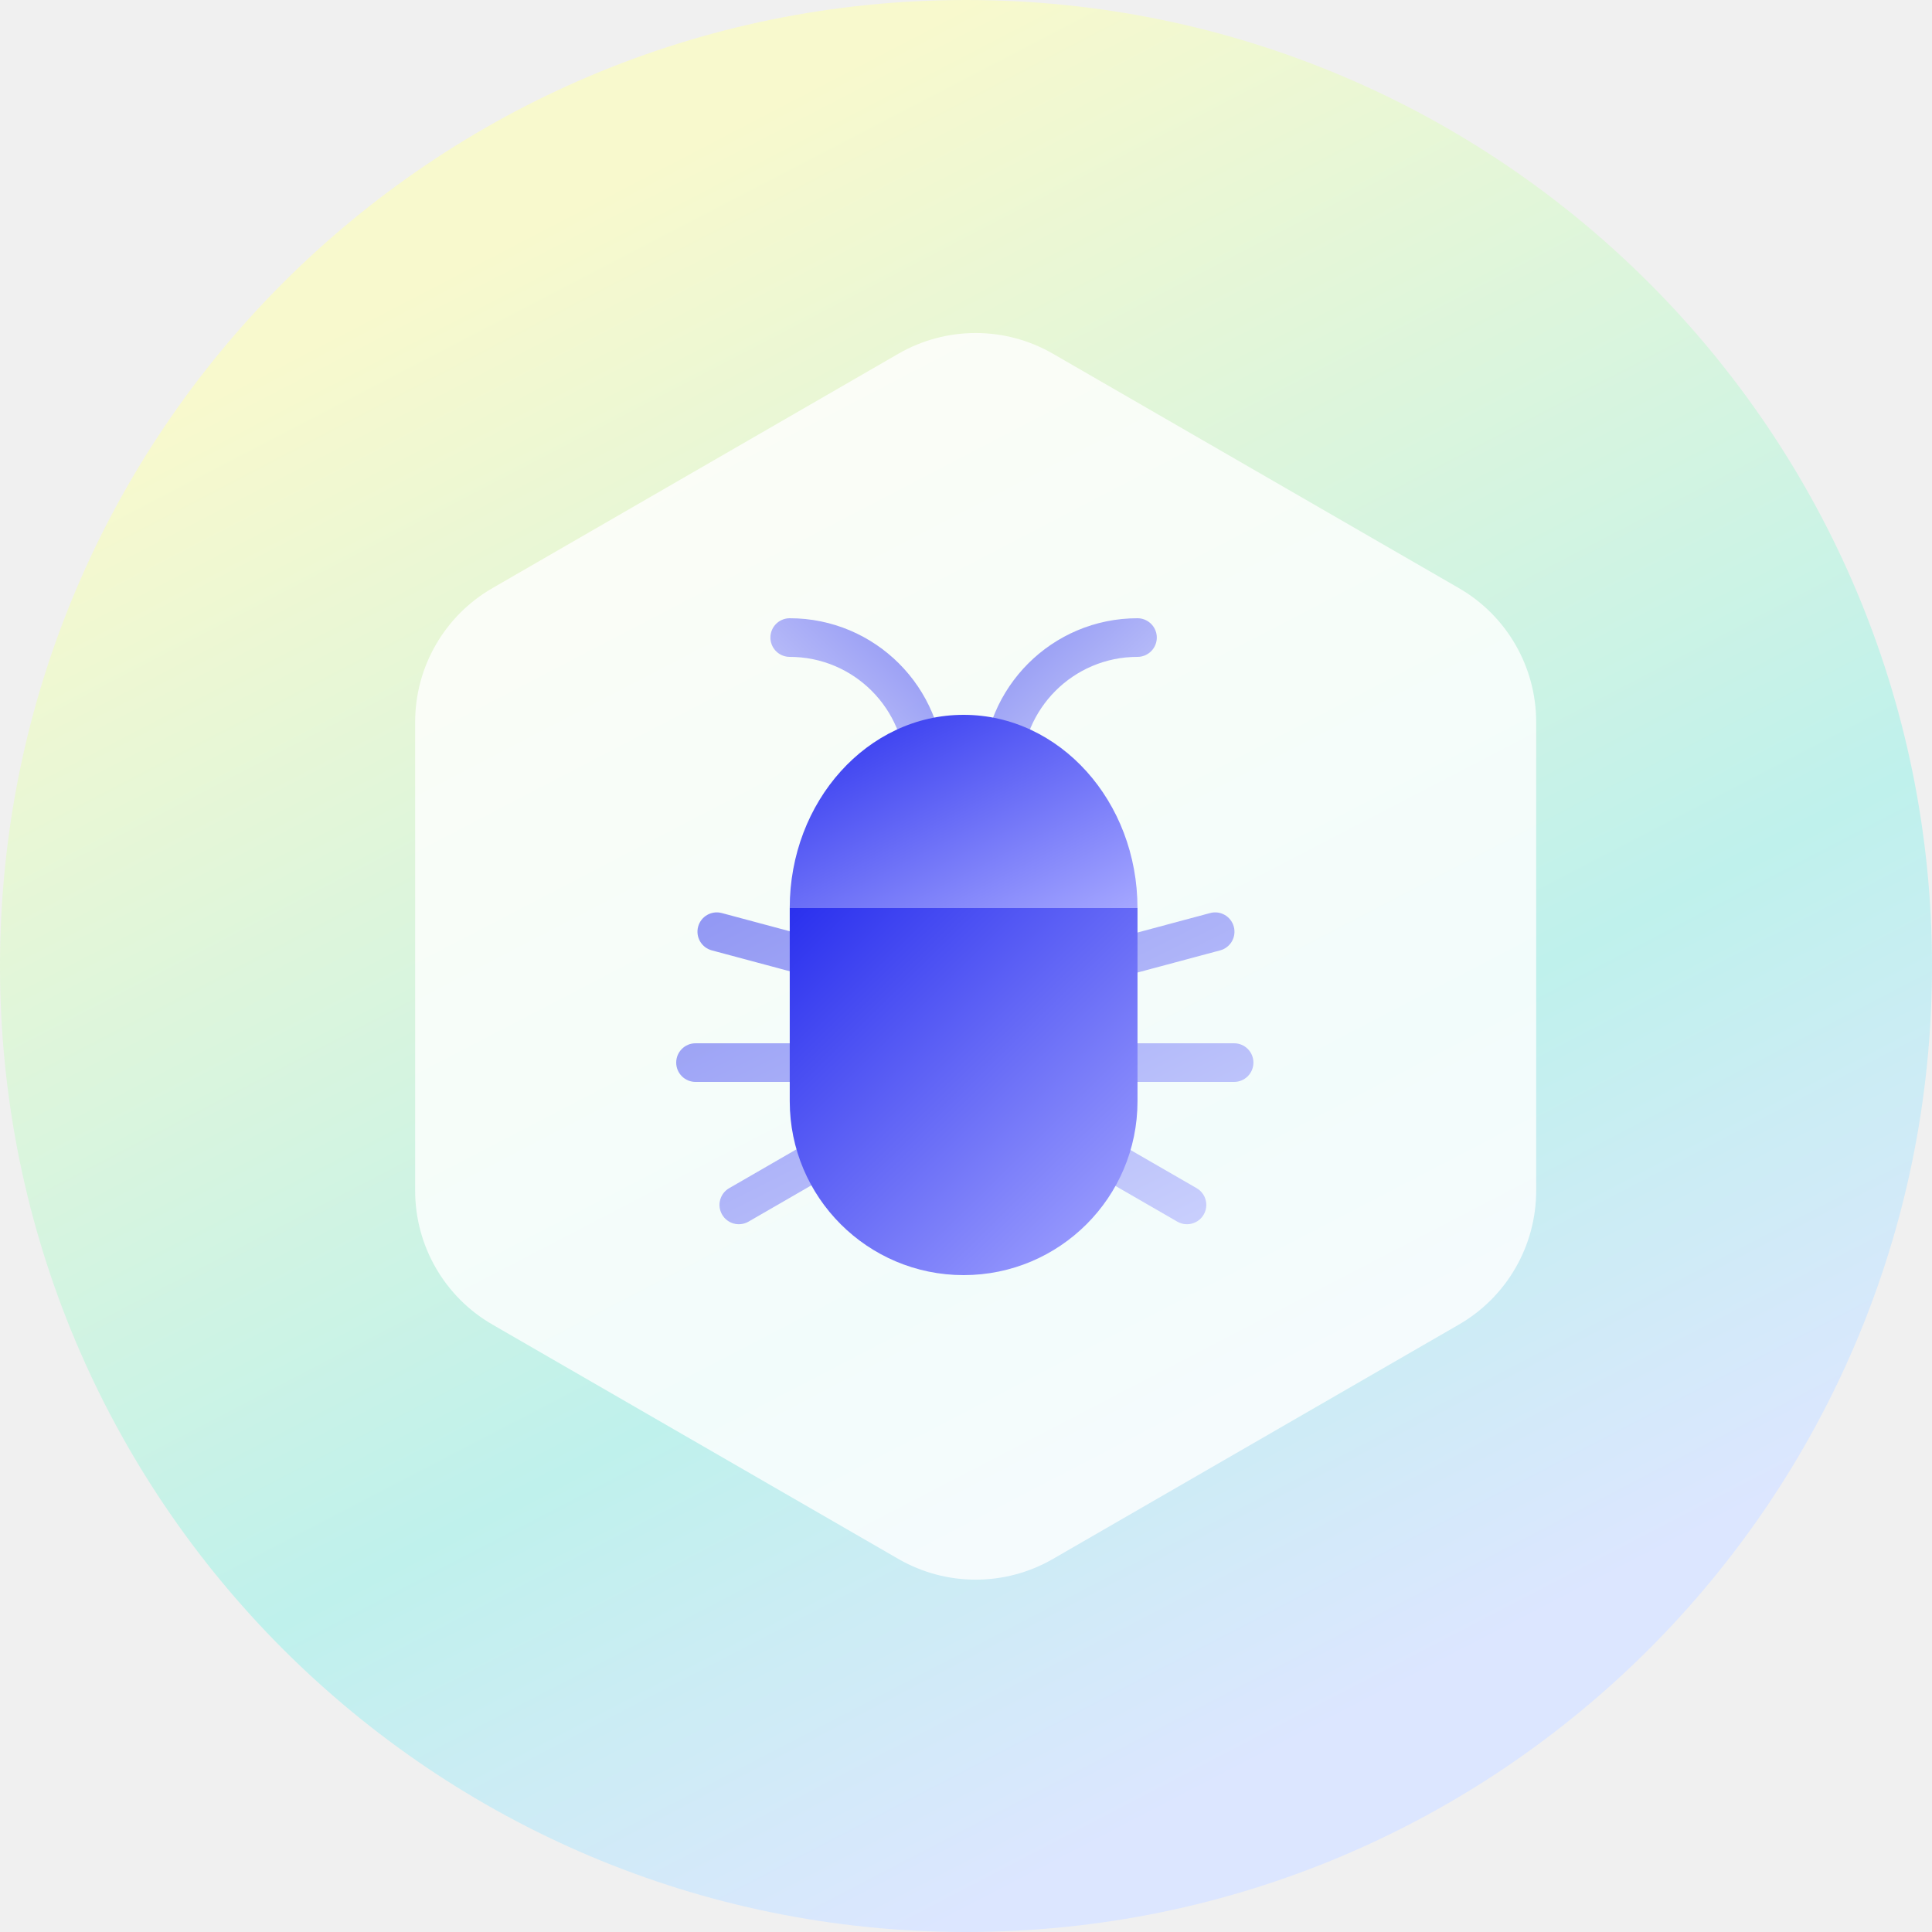
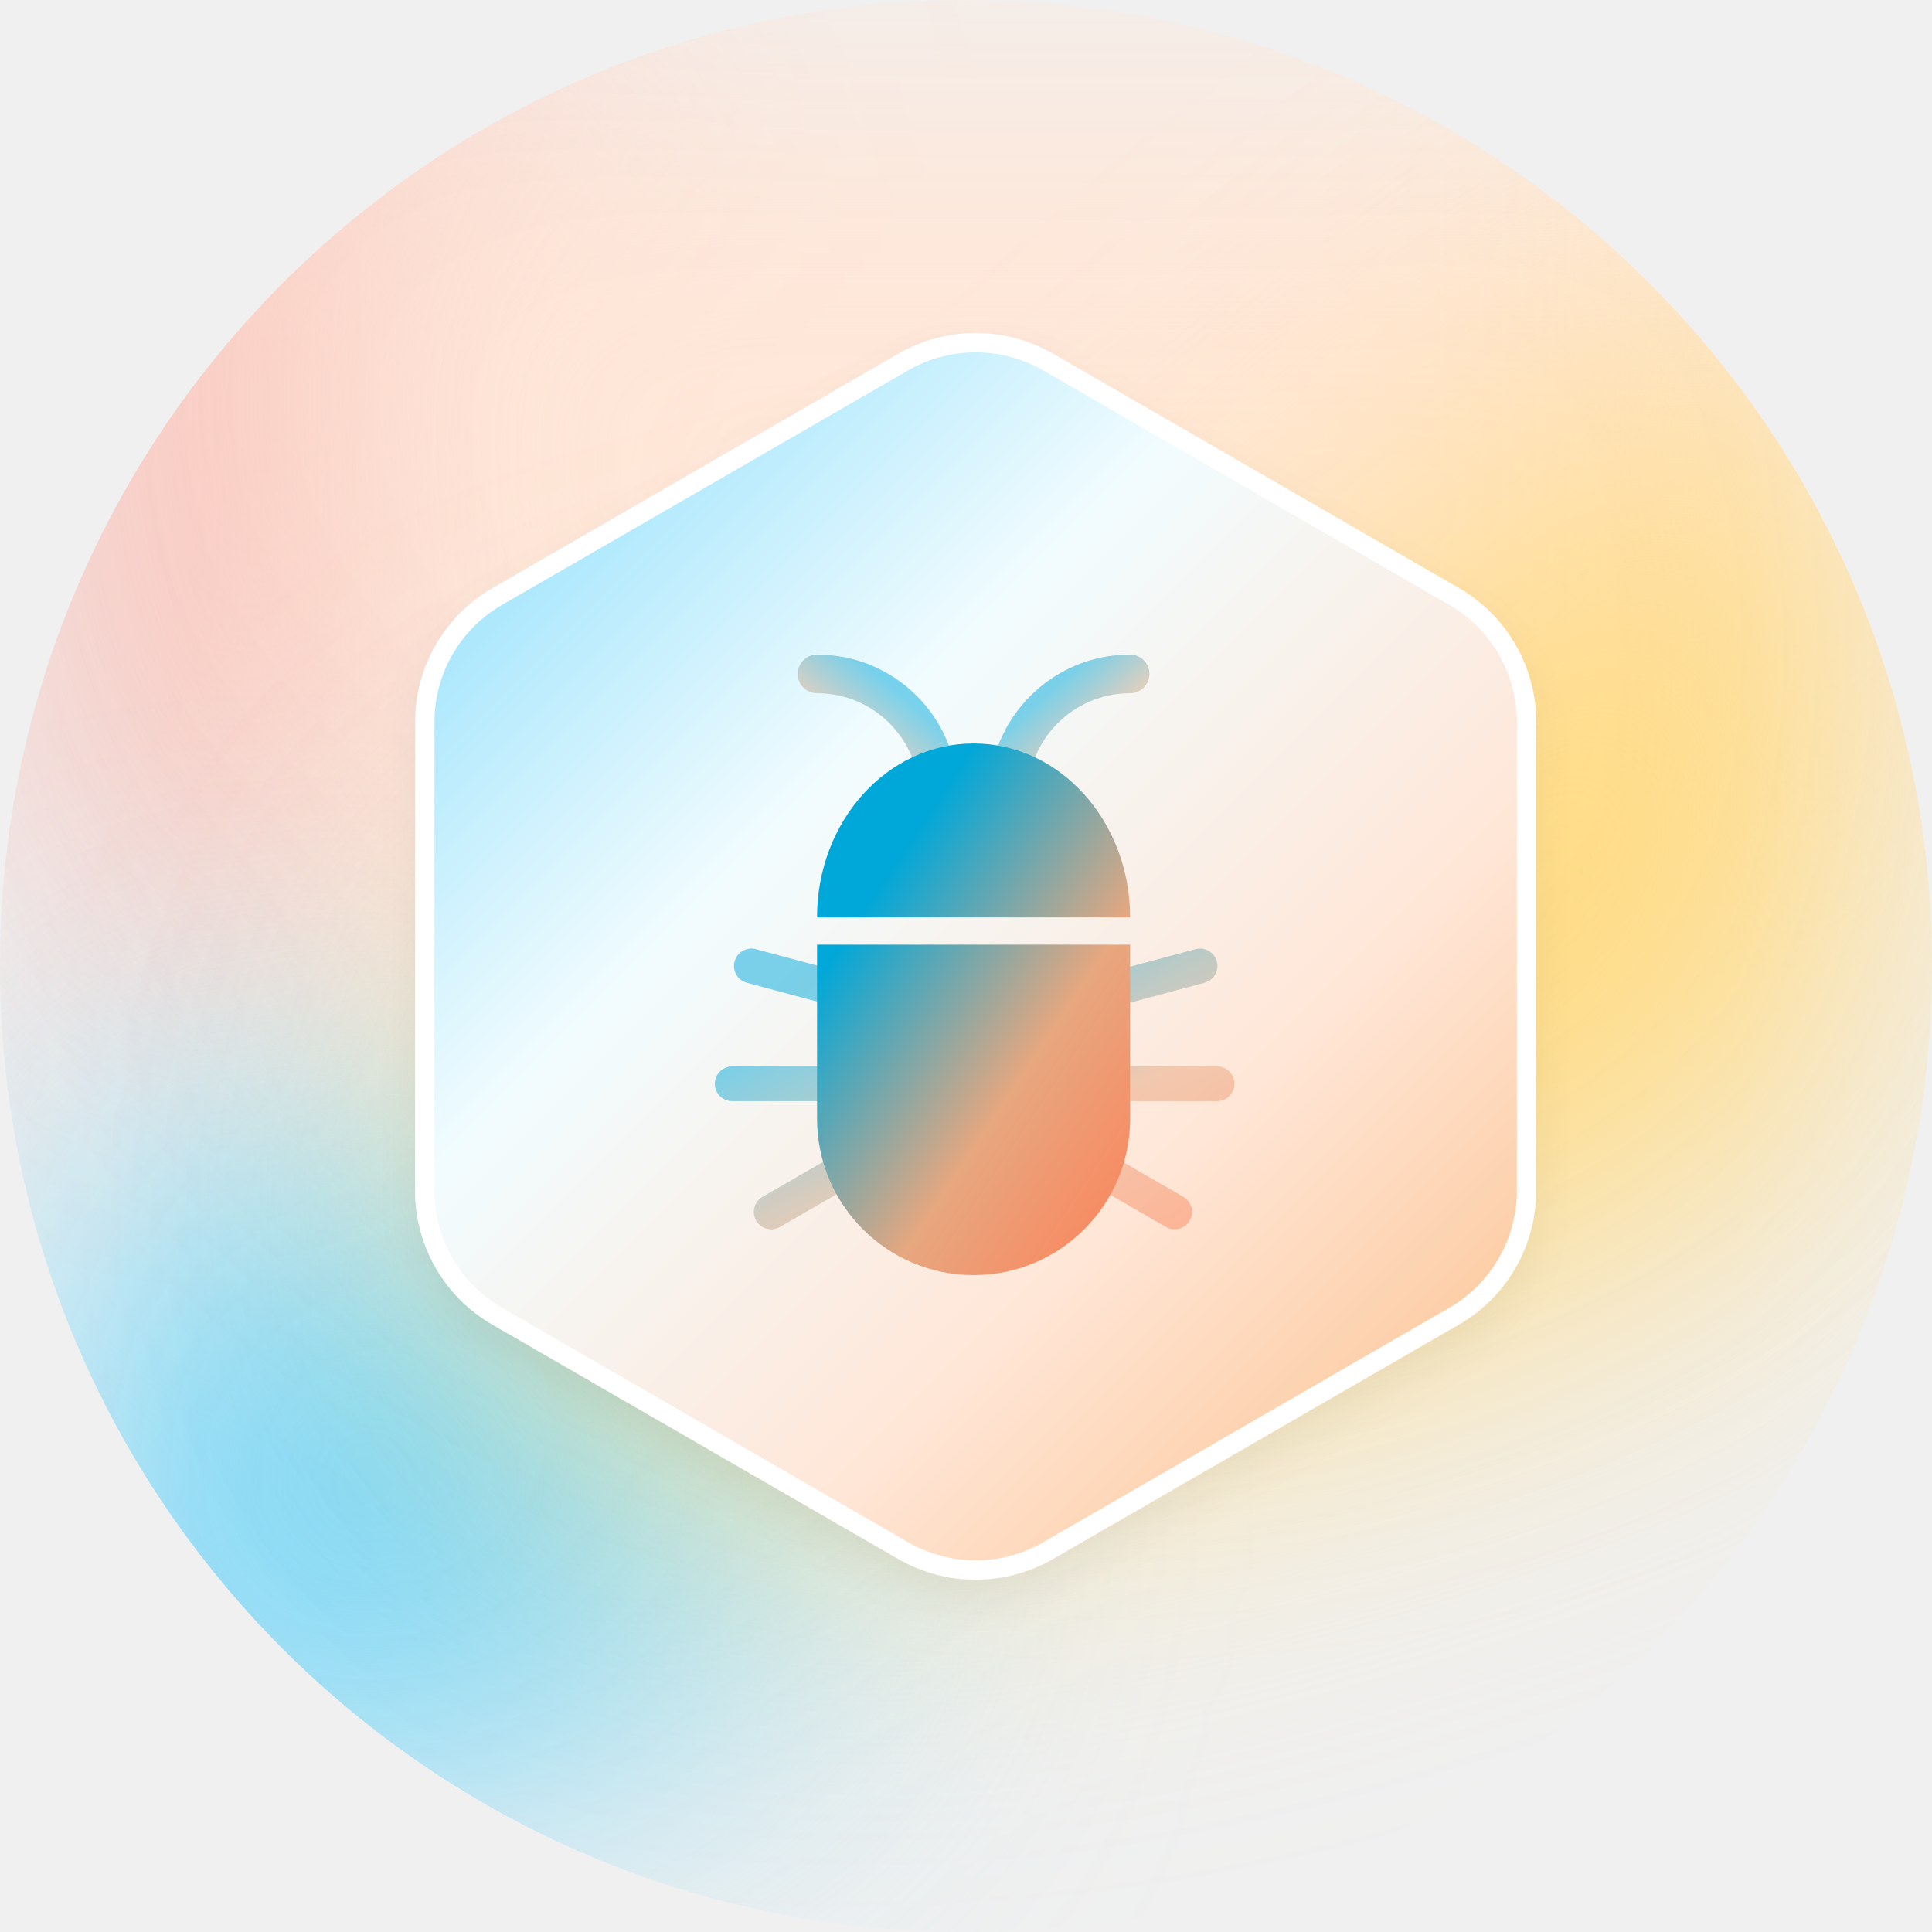
<svg xmlns="http://www.w3.org/2000/svg" width="100" height="100" viewBox="0 0 100 100" fill="none">
-   <circle cx="50" cy="50" r="50" fill="url(#paint0_linear_12244_80209)" />
-   <path opacity="0.8" d="M46.5 18.309C48.975 16.88 52.025 16.88 54.5 18.309L75.512 30.441C77.987 31.87 79.512 34.511 79.512 37.369V61.631C79.512 64.489 77.987 67.13 75.512 68.559L54.5 80.691C52.025 82.12 48.975 82.12 46.5 80.691L25.488 68.559C23.013 67.13 21.488 64.489 21.488 61.631V37.369C21.488 34.511 23.013 31.87 25.488 30.441L46.5 18.309Z" fill="white" />
-   <path opacity="0.5" fill-rule="evenodd" clip-rule="evenodd" d="M43.155 48.812C43.689 48.955 44.005 49.503 43.862 50.036C43.719 50.57 43.171 50.886 42.638 50.744L36.842 49.191C36.309 49.048 35.992 48.499 36.135 47.966C36.278 47.432 36.826 47.116 37.36 47.259L43.155 48.812ZM56.842 48.812C56.308 48.955 55.992 49.503 56.135 50.036C56.278 50.57 56.826 50.886 57.359 50.744L63.155 49.191C63.689 49.048 64.005 48.499 63.862 47.966C63.719 47.432 63.171 47.116 62.638 47.259L56.842 48.812ZM56.877 55C56.877 54.448 57.325 54 57.877 54H63.877C64.429 54 64.877 54.448 64.877 55C64.877 55.552 64.429 56 63.877 56H57.877C57.325 56 56.877 55.552 56.877 55ZM42 54C42.552 54 43 54.448 43 55C43 55.552 42.552 56 42 56L36 56C35.448 56 35 55.552 35 55C35 54.448 35.448 54 36 54L42 54ZM55.376 58.866C55.652 58.388 56.264 58.224 56.742 58.5L61.938 61.5C62.416 61.776 62.58 62.388 62.304 62.866C62.028 63.344 61.416 63.508 60.938 63.232L55.742 60.232C55.264 59.956 55.1 59.344 55.376 58.866ZM42.938 58.5C43.416 58.224 44.028 58.388 44.304 58.866C44.58 59.344 44.416 59.956 43.938 60.232L38.742 63.232C38.263 63.508 37.652 63.344 37.376 62.866C37.099 62.388 37.263 61.776 37.742 61.5L42.938 58.5Z" fill="url(#paint1_linear_12244_80209)" />
-   <path opacity="0.5" d="M51.876 40C51.876 36.134 55.01 33 58.876 33" stroke="url(#paint2_linear_12244_80209)" stroke-width="2" stroke-linecap="round" stroke-linejoin="round" />
-   <path opacity="0.5" d="M47.876 40C47.876 36.134 44.742 33 40.876 33" stroke="url(#paint3_linear_12244_80209)" stroke-width="2" stroke-linecap="round" stroke-linejoin="round" />
-   <path d="M49.876 37C44.905 37 40.876 41.477 40.876 47H58.876C58.876 41.477 54.846 37 49.876 37Z" fill="url(#paint4_linear_12244_80209)" />
-   <path d="M40.877 47H58.877V57C58.877 61.971 54.847 66 49.877 66C44.906 66 40.877 61.971 40.877 57V47Z" fill="url(#paint5_linear_12244_80209)" />
+   <mask id="mask0_1370_17839" style="mask-type:alpha" maskUnits="userSpaceOnUse" x="0" y="0" width="100" height="100">
+     <path d="M99.5 50C99.5 77.338 77.338 99.5 50 99.5C22.662 99.5 0.5 77.338 0.5 50C0.5 22.662 22.662 0.5 50 0.5C77.338 0.5 99.5 22.662 99.5 50Z" fill="url(#paint0_linear_1370_17839)" stroke="white" />
+   </mask>
+   <g mask="url(#mask0_1370_17839)">
+     <g opacity="0.3" filter="url(#filter0_f_1370_17839)">
+       <circle cx="37.994" cy="37.994" r="37.994" transform="matrix(1 0 0 -1 -95.1697 121)" fill="#FD8072" />
+     </g>
+     <g opacity="0.6" filter="url(#filter1_f_1370_17839)">
+       <ellipse cx="44.611" cy="37.994" rx="44.611" ry="37.994" transform="matrix(1 0 0 -1 -61.8713 55.2573)" fill="#FD8072" />
+     </g>
+     <g filter="url(#filter2_f_1370_17839)">
+       <circle cx="37.994" cy="37.994" r="37.994" transform="matrix(1 0 0 -1 -102 74.0409)" fill="#FFD7CE" />
+     </g>
+     <g filter="url(#filter3_f_1370_17839)">
+       <ellipse cx="23.906" cy="16.222" rx="23.906" ry="16.222" transform="matrix(1 0 0 -1 -7.22803 92.8246)" fill="#6DD5FA" />
+     </g>
+     <g filter="url(#filter4_f_1370_17839)">
+       <ellipse cx="45.252" cy="43.117" rx="45.252" ry="43.117" transform="matrix(1 0 0 -1 11.5557 61.2339)" fill="#FFE7D8" />
+     </g>
+     <g filter="url(#filter5_f_1370_17839)">
+       <path d="M104.808 17.939C104.808 7.094 83.463 20.501 67.668 35.869C51.872 51.237 36.314 41.081 27.966 55.547C19.617 70.014 33.088 83.682 79.621 64.857C100.604 64.857 104.808 28.785 104.808 17.939Z" fill="#FFDB7D" />
+     </g>
+   </g>
+   <g filter="url(#filter6_d_1370_17839)">
+     <path d="M46.5 18.309C48.975 16.88 52.025 16.88 54.5 18.309L75.512 30.441C77.987 31.87 79.512 34.511 79.512 37.369V61.631C79.512 64.489 77.987 67.13 75.512 68.559L54.5 80.691C52.025 82.12 48.975 82.12 46.5 80.691L25.488 68.559C23.013 67.13 21.488 64.489 21.488 61.631V37.369C21.488 34.511 23.013 31.87 25.488 30.441L46.5 18.309Z" fill="url(#paint1_linear_1370_17839)" />
+     <path d="M46.75 18.742C49.071 17.403 51.929 17.403 54.25 18.742L75.262 30.874C77.582 32.213 79.012 34.689 79.012 37.369V61.631C79.012 64.311 77.582 66.787 75.262 68.126L54.25 80.258C51.929 81.597 49.071 81.597 46.75 80.258L25.738 68.126C23.418 66.787 21.988 64.311 21.988 61.631V37.369C21.988 34.689 23.418 32.213 25.738 30.874L46.75 18.742Z" stroke="white" />
+   </g>
+   <path opacity="0.5" fill-rule="evenodd" clip-rule="evenodd" d="M44.342 50.527C44.822 50.655 45.107 51.149 44.978 51.629C44.849 52.109 44.356 52.395 43.876 52.266L38.658 50.868C38.178 50.739 37.893 50.245 38.022 49.765C38.15 49.285 38.644 49 39.124 49.129L44.342 50.527ZM56.663 50.527C56.182 50.655 55.897 51.149 56.026 51.629C56.155 52.109 56.648 52.395 57.129 52.266L62.346 50.868C62.826 50.739 63.111 50.245 62.983 49.765C62.854 49.285 62.36 49 61.88 49.129L56.663 50.527ZM56.694 56.098C56.694 55.6 57.097 55.197 57.594 55.197H62.996C63.493 55.197 63.896 55.6 63.896 56.098C63.896 56.595 63.493 56.998 62.996 56.998H57.594C57.097 56.998 56.694 56.595 56.694 56.098ZM43.302 55.197C43.799 55.197 44.202 55.6 44.202 56.098C44.202 56.595 43.799 56.998 43.302 56.998L37.9 56.998C37.403 56.998 37 56.595 37 56.098C37 55.6 37.403 55.197 37.9 55.197L43.302 55.197ZM55.343 59.578C55.592 59.147 56.142 59 56.573 59.248L61.251 61.949C61.681 62.198 61.829 62.748 61.58 63.179C61.331 63.609 60.781 63.757 60.35 63.508L55.672 60.808C55.242 60.559 55.094 60.008 55.343 59.578ZM44.146 59.248C44.576 59 45.127 59.147 45.375 59.578C45.624 60.008 45.477 60.559 45.046 60.808L40.368 63.508C39.938 63.757 39.387 63.609 39.138 63.179C38.89 62.748 39.037 62.198 39.468 61.949L44.146 59.248Z" fill="url(#paint2_linear_1370_17839)" />
+   <path opacity="0.5" d="M52.192 41.183C52.192 37.703 55.014 34.881 58.494 34.881" stroke="url(#paint3_linear_1370_17839)" stroke-width="2" stroke-linecap="round" stroke-linejoin="round" />
+   <path opacity="0.5" d="M48.591 41.183C48.591 37.703 45.77 34.881 42.289 34.881" stroke="url(#paint4_linear_1370_17839)" stroke-width="2" stroke-linecap="round" stroke-linejoin="round" />
+   <path fill-rule="evenodd" clip-rule="evenodd" d="M42.29 47.485C42.29 42.513 45.917 38.482 50.392 38.482C54.867 38.482 58.494 42.513 58.494 47.485H42.29ZM58.495 48.896H42.291V57.898C42.291 62.373 45.918 66 50.393 66C54.867 66 58.495 62.373 58.495 57.898V48.896Z" fill="url(#paint5_linear_1370_17839)" />
  <defs>
-     <linearGradient id="paint0_linear_12244_80209" x1="50" y1="1.39502e-06" x2="90.625" y2="78.125" gradientUnits="userSpaceOnUse">
-       <stop stop-color="#F8F9CD" />
-       <stop offset="0.66" stop-color="#BFF1EC" />
-       <stop offset="1" stop-color="#DCE6FF" />
+     <filter id="filter0_f_1370_17839" x="-155.17" y="-14.988" width="195.988" height="195.988" filterUnits="userSpaceOnUse" color-interpolation-filters="sRGB">
+       <feFlood flood-opacity="0" result="BackgroundImageFix" />
+       <feBlend mode="normal" in="SourceGraphic" in2="BackgroundImageFix" result="shape" />
+       <feGaussianBlur stdDeviation="30" result="effect1_foregroundBlur_1370_17839" />
+     </filter>
+     <filter id="filter1_f_1370_17839" x="-121.871" y="-80.731" width="209.222" height="195.988" filterUnits="userSpaceOnUse" color-interpolation-filters="sRGB">
+       <feFlood flood-opacity="0" result="BackgroundImageFix" />
+       <feBlend mode="normal" in="SourceGraphic" in2="BackgroundImageFix" result="shape" />
+       <feGaussianBlur stdDeviation="30" result="effect1_foregroundBlur_1370_17839" />
+     </filter>
+     <filter id="filter2_f_1370_17839" x="-162" y="-61.947" width="195.988" height="195.988" filterUnits="userSpaceOnUse" color-interpolation-filters="sRGB">
+       <feFlood flood-opacity="0" result="BackgroundImageFix" />
+       <feBlend mode="normal" in="SourceGraphic" in2="BackgroundImageFix" result="shape" />
+       <feGaussianBlur stdDeviation="30" result="effect1_foregroundBlur_1370_17839" />
+     </filter>
+     <filter id="filter3_f_1370_17839" x="-67.228" y="0.38" width="167.813" height="152.444" filterUnits="userSpaceOnUse" color-interpolation-filters="sRGB">
+       <feFlood flood-opacity="0" result="BackgroundImageFix" />
+       <feBlend mode="normal" in="SourceGraphic" in2="BackgroundImageFix" result="shape" />
+       <feGaussianBlur stdDeviation="30" result="effect1_foregroundBlur_1370_17839" />
+     </filter>
+     <filter id="filter4_f_1370_17839" x="-48.444" y="-85" width="210.503" height="206.234" filterUnits="userSpaceOnUse" color-interpolation-filters="sRGB">
+       <feFlood flood-opacity="0" result="BackgroundImageFix" />
+       <feBlend mode="normal" in="SourceGraphic" in2="BackgroundImageFix" result="shape" />
+       <feGaussianBlur stdDeviation="30" result="effect1_foregroundBlur_1370_17839" />
+     </filter>
+     <filter id="filter5_f_1370_17839" x="-34.357" y="-45.996" width="199.165" height="180.037" filterUnits="userSpaceOnUse" color-interpolation-filters="sRGB">
+       <feFlood flood-opacity="0" result="BackgroundImageFix" />
+       <feBlend mode="normal" in="SourceGraphic" in2="BackgroundImageFix" result="shape" />
+       <feGaussianBlur stdDeviation="30" result="effect1_foregroundBlur_1370_17839" />
+     </filter>
+     <filter id="filter6_d_1370_17839" x="19.488" y="16.238" width="62.024" height="68.525" filterUnits="userSpaceOnUse" color-interpolation-filters="sRGB">
+       <feFlood flood-opacity="0" result="BackgroundImageFix" />
+       <feColorMatrix in="SourceAlpha" type="matrix" values="0 0 0 0 0 0 0 0 0 0 0 0 0 0 0 0 0 0 127 0" result="hardAlpha" />
+       <feOffset dy="1" />
+       <feGaussianBlur stdDeviation="1" />
+       <feComposite in2="hardAlpha" operator="out" />
+       <feColorMatrix type="matrix" values="0 0 0 0 0 0 0 0 0 0 0 0 0 0 0 0 0 0 0.05 0" />
+       <feBlend mode="normal" in2="BackgroundImageFix" result="effect1_dropShadow_1370_17839" />
+       <feBlend mode="normal" in="SourceGraphic" in2="effect1_dropShadow_1370_17839" result="shape" />
+     </filter>
+     <linearGradient id="paint0_linear_1370_17839" x1="0" y1="0" x2="100" y2="100" gradientUnits="userSpaceOnUse">
+       <stop stop-color="#6DD5FA" />
+       <stop offset="0.375" stop-color="#F2FCFF" />
+       <stop offset="0.651" stop-color="#FFE7D8" />
+       <stop offset="1" stop-color="#FBB677" />
    </linearGradient>
-     <linearGradient id="paint1_linear_12244_80209" x1="35" y1="47.224" x2="47.413" y2="71.884" gradientUnits="userSpaceOnUse">
-       <stop stop-color="#2A30EE" />
-       <stop offset="1" stop-color="#A4A6FF" />
+     <linearGradient id="paint1_linear_1370_17839" x1="17" y1="16" x2="84" y2="83" gradientUnits="userSpaceOnUse">
+       <stop stop-color="#6DD5FA" />
+       <stop offset="0.375" stop-color="#F2FCFF" />
+       <stop offset="0.651" stop-color="#FFE7D8" />
+       <stop offset="1" stop-color="#FBB677" />
    </linearGradient>
-     <linearGradient id="paint2_linear_12244_80209" x1="51.876" y1="33" x2="58.561" y2="40.175" gradientUnits="userSpaceOnUse">
-       <stop stop-color="#2A30EE" />
-       <stop offset="1" stop-color="#A4A6FF" />
+     <linearGradient id="paint2_linear_1370_17839" x1="63.897" y1="62.944" x2="56.021" y2="46.439" gradientUnits="userSpaceOnUse">
+       <stop stop-color="#FC845B" />
+       <stop offset="0.453" stop-color="#E7A77F" />
+       <stop offset="1" stop-color="#00A7D9" />
    </linearGradient>
-     <linearGradient id="paint3_linear_12244_80209" x1="47.876" y1="33" x2="41.191" y2="40.175" gradientUnits="userSpaceOnUse">
-       <stop stop-color="#2A30EE" />
-       <stop offset="1" stop-color="#A4A6FF" />
+     <linearGradient id="paint3_linear_1370_17839" x1="58.494" y1="40.886" x2="54.134" y2="35.949" gradientUnits="userSpaceOnUse">
+       <stop stop-color="#FC845B" />
+       <stop offset="0.453" stop-color="#E7A77F" />
+       <stop offset="1" stop-color="#00A7D9" />
    </linearGradient>
-     <linearGradient id="paint4_linear_12244_80209" x1="40.876" y1="37" x2="48.693" y2="52.102" gradientUnits="userSpaceOnUse">
-       <stop stop-color="#2A30EE" />
-       <stop offset="1" stop-color="#A4A6FF" />
+     <linearGradient id="paint4_linear_1370_17839" x1="42.289" y1="40.886" x2="46.649" y2="35.949" gradientUnits="userSpaceOnUse">
+       <stop stop-color="#FC845B" />
+       <stop offset="0.453" stop-color="#E7A77F" />
+       <stop offset="1" stop-color="#00A7D9" />
    </linearGradient>
-     <linearGradient id="paint5_linear_12244_80209" x1="40.877" y1="47" x2="59.065" y2="65.494" gradientUnits="userSpaceOnUse">
-       <stop stop-color="#2A30EE" />
-       <stop offset="1" stop-color="#A4A6FF" />
+     <linearGradient id="paint5_linear_1370_17839" x1="58.495" y1="64.704" x2="40.783" y2="52.893" gradientUnits="userSpaceOnUse">
+       <stop stop-color="#FC845B" />
+       <stop offset="0.453" stop-color="#E7A77F" />
+       <stop offset="1" stop-color="#00A7D9" />
    </linearGradient>
  </defs>
</svg>
